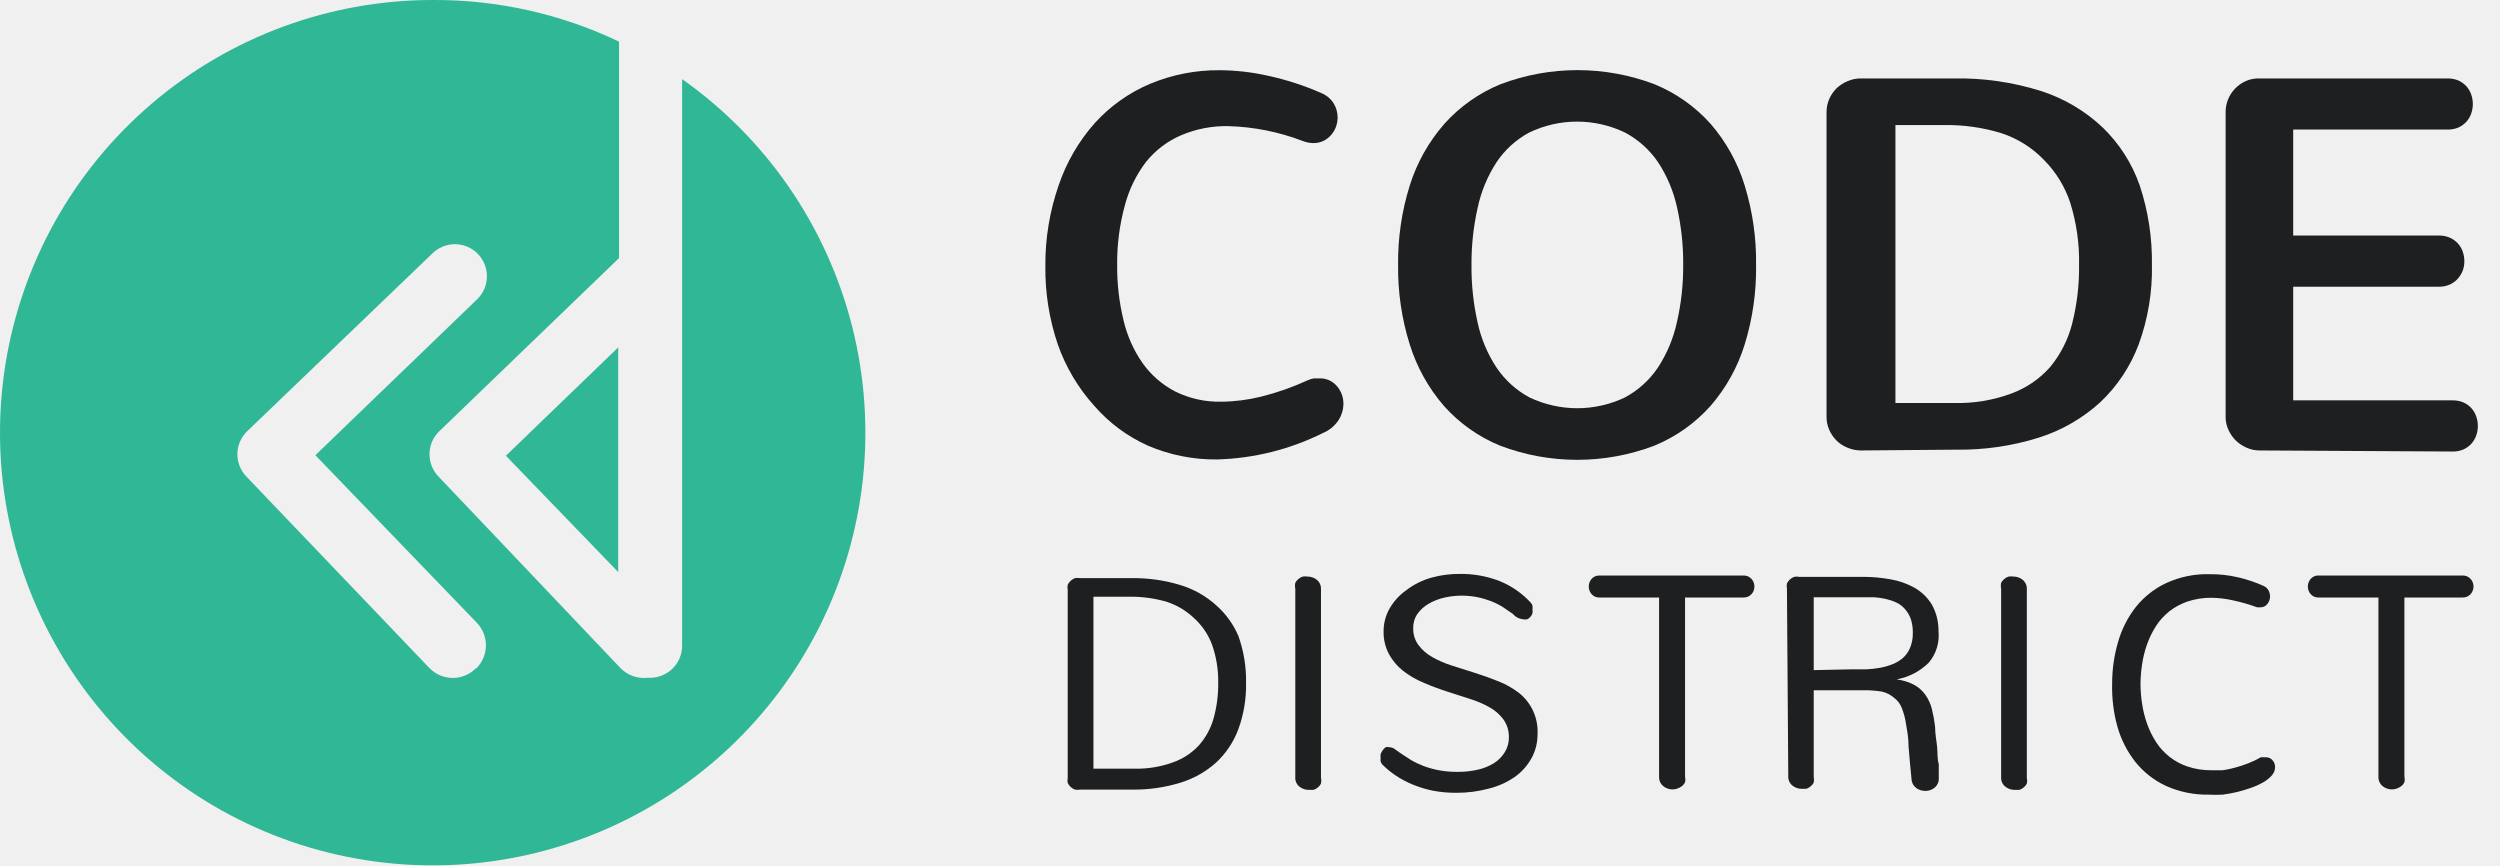
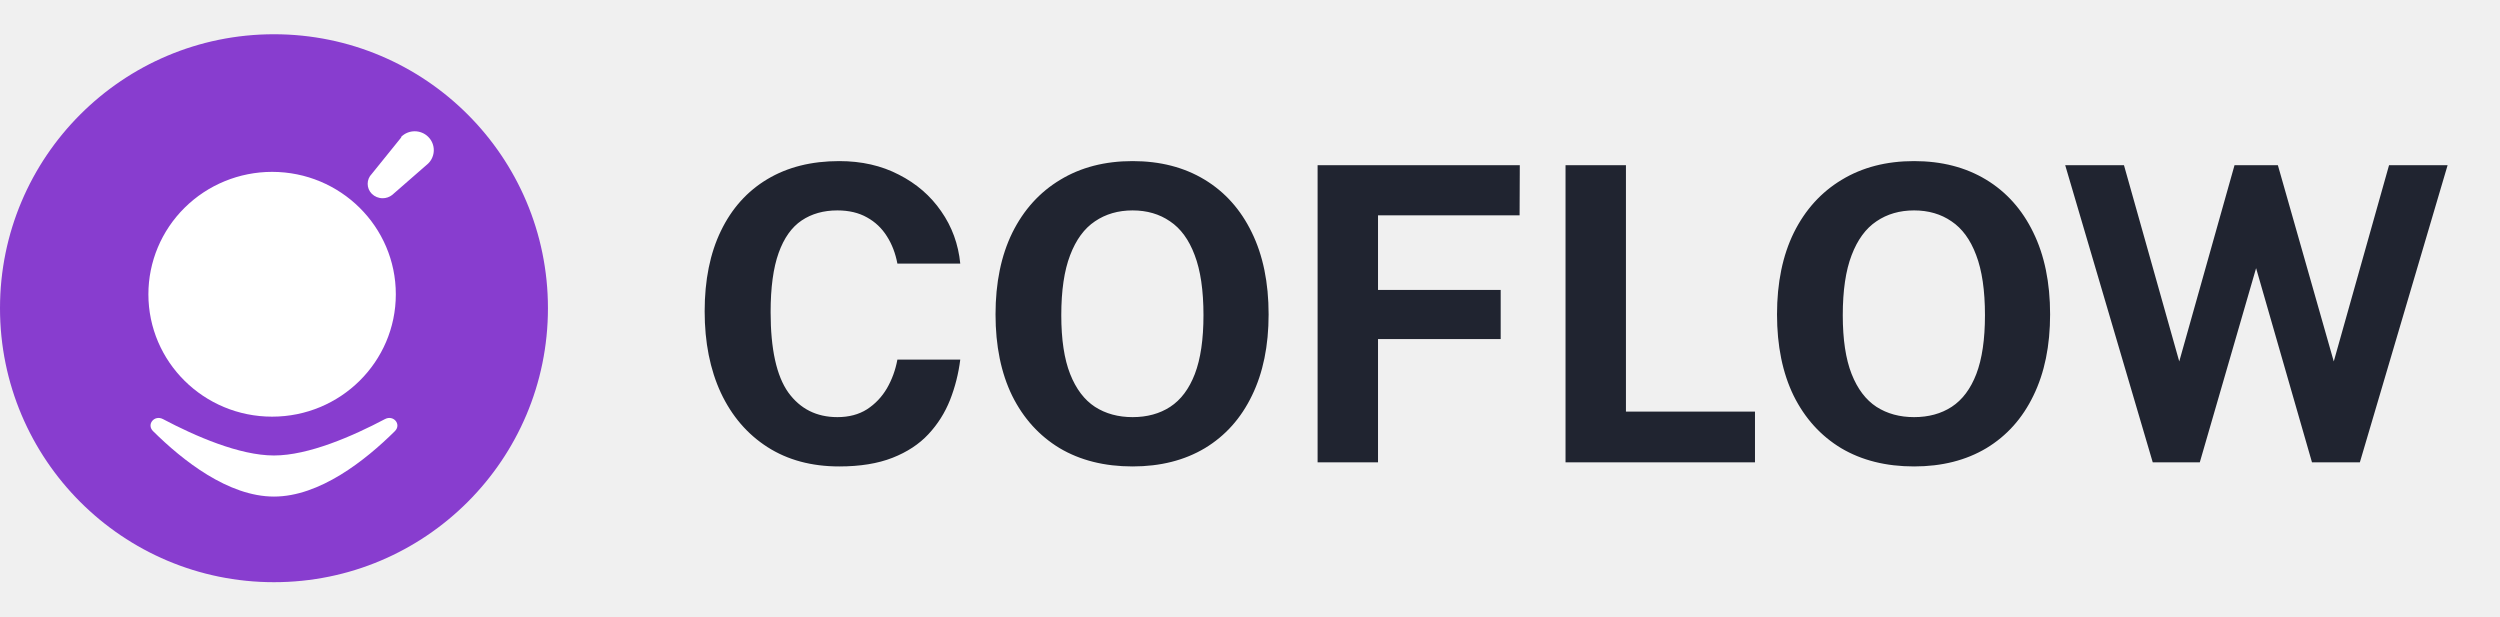
- <svg xmlns="http://www.w3.org/2000/svg" width="104" height="36" viewBox="0 0 104 36" fill="none">
-   <path d="M43.487 11.089C43.476 9.941 43.662 8.8 44.038 7.716C44.361 6.756 44.875 5.871 45.548 5.115C46.188 4.409 46.974 3.853 47.852 3.483C48.764 3.105 49.742 2.914 50.729 2.921C51.411 2.924 52.091 3.002 52.757 3.153C53.514 3.318 54.252 3.558 54.961 3.869C55.175 3.955 55.356 4.105 55.479 4.299C55.586 4.471 55.643 4.669 55.645 4.872C55.646 5.007 55.623 5.141 55.579 5.269C55.532 5.399 55.461 5.518 55.369 5.622C55.28 5.723 55.171 5.806 55.05 5.864C54.915 5.926 54.768 5.957 54.62 5.952C54.472 5.948 54.327 5.918 54.19 5.864C53.203 5.486 52.16 5.277 51.103 5.247C50.422 5.233 49.746 5.364 49.119 5.633C48.556 5.878 48.06 6.256 47.675 6.735C47.265 7.273 46.965 7.888 46.794 8.543C46.573 9.351 46.465 10.185 46.474 11.023C46.467 11.799 46.556 12.572 46.739 13.326C46.889 13.971 47.162 14.581 47.543 15.123C47.896 15.614 48.361 16.015 48.899 16.291C49.492 16.582 50.146 16.726 50.806 16.71C51.363 16.706 51.918 16.635 52.459 16.501C53.118 16.337 53.76 16.112 54.377 15.829C54.465 15.789 54.558 15.759 54.653 15.74H54.906C55.047 15.738 55.187 15.768 55.314 15.829C55.433 15.887 55.538 15.969 55.623 16.071C55.709 16.172 55.776 16.288 55.821 16.413C55.866 16.54 55.888 16.674 55.887 16.81C55.883 17.044 55.814 17.273 55.689 17.471C55.531 17.712 55.305 17.901 55.038 18.011C53.666 18.695 52.162 19.071 50.63 19.113C49.633 19.125 48.645 18.925 47.73 18.529C46.886 18.146 46.134 17.586 45.526 16.887C44.854 16.144 44.337 15.274 44.005 14.329C43.651 13.286 43.476 12.191 43.487 11.089Z" fill="#1D1F21" />
-   <path d="M58.161 11.023C58.148 9.902 58.311 8.786 58.646 7.716C58.942 6.774 59.43 5.903 60.079 5.159C60.722 4.438 61.522 3.872 62.416 3.506C64.482 2.721 66.764 2.721 68.831 3.506C69.725 3.873 70.524 4.438 71.168 5.159C71.81 5.904 72.291 6.775 72.579 7.716C72.908 8.787 73.068 9.903 73.053 11.023C73.069 12.143 72.909 13.259 72.579 14.33C72.287 15.272 71.803 16.143 71.157 16.887C70.513 17.608 69.714 18.173 68.82 18.54C66.753 19.325 64.471 19.325 62.405 18.54C61.51 18.174 60.711 17.608 60.068 16.887C59.423 16.142 58.939 15.271 58.646 14.33C58.31 13.26 58.147 12.144 58.161 11.023ZM61.214 11.023C61.207 11.827 61.292 12.63 61.468 13.415C61.612 14.087 61.882 14.726 62.261 15.3C62.61 15.816 63.079 16.24 63.628 16.534C64.248 16.829 64.926 16.982 65.612 16.982C66.299 16.982 66.977 16.829 67.596 16.534C68.145 16.24 68.615 15.816 68.963 15.3C69.341 14.725 69.61 14.086 69.757 13.415C69.938 12.631 70.027 11.828 70.021 11.023C70.028 10.222 69.943 9.423 69.768 8.642C69.623 7.967 69.353 7.324 68.974 6.746C68.622 6.229 68.149 5.805 67.596 5.512C66.975 5.214 66.296 5.059 65.607 5.059C64.918 5.059 64.238 5.214 63.617 5.512C63.066 5.808 62.597 6.236 62.25 6.757C61.876 7.336 61.611 7.979 61.468 8.653C61.294 9.431 61.209 10.226 61.214 11.023Z" fill="#1D1F21" />
-   <path d="M77.417 18.739C77.228 18.738 77.041 18.701 76.866 18.628C76.693 18.562 76.536 18.46 76.403 18.331C76.273 18.201 76.168 18.047 76.095 17.879C76.02 17.709 75.982 17.524 75.984 17.339V4.674C75.982 4.484 76.02 4.296 76.095 4.123C76.167 3.953 76.272 3.8 76.403 3.671C76.538 3.544 76.695 3.443 76.866 3.373C77.041 3.299 77.228 3.262 77.417 3.263H81.253C82.486 3.238 83.714 3.413 84.891 3.781C85.854 4.088 86.736 4.608 87.47 5.302C88.166 5.975 88.695 6.802 89.013 7.716C89.366 8.782 89.537 9.9 89.52 11.023C89.543 12.15 89.356 13.271 88.969 14.329C88.626 15.242 88.079 16.064 87.371 16.733C86.633 17.406 85.756 17.91 84.803 18.209C83.69 18.557 82.529 18.724 81.364 18.706L77.417 18.739ZM78.85 16.765H81.286C82.102 16.786 82.913 16.651 83.678 16.369C84.298 16.14 84.851 15.761 85.288 15.267C85.722 14.739 86.035 14.121 86.203 13.459C86.403 12.666 86.499 11.851 86.489 11.034C86.508 10.156 86.385 9.282 86.125 8.443C85.903 7.767 85.526 7.151 85.023 6.647C84.537 6.143 83.935 5.765 83.27 5.544C82.496 5.306 81.689 5.19 80.879 5.203H78.85V16.765Z" fill="#1D1F21" />
-   <path d="M93.997 18.739C93.815 18.739 93.634 18.702 93.468 18.628C93.3 18.557 93.147 18.456 93.016 18.331C92.887 18.204 92.782 18.054 92.707 17.89C92.628 17.725 92.587 17.544 92.586 17.361V4.652C92.588 4.289 92.73 3.941 92.983 3.682C93.109 3.552 93.259 3.447 93.424 3.373C93.594 3.298 93.778 3.26 93.964 3.263H101.812C101.971 3.259 102.129 3.289 102.275 3.351C102.401 3.408 102.513 3.491 102.606 3.594C102.694 3.693 102.761 3.809 102.804 3.935C102.848 4.063 102.87 4.197 102.87 4.332C102.869 4.463 102.847 4.594 102.804 4.718C102.762 4.844 102.694 4.96 102.606 5.06C102.513 5.162 102.401 5.245 102.275 5.302C102.129 5.364 101.971 5.395 101.812 5.39H95.397V9.799H101.437C101.6 9.793 101.762 9.823 101.911 9.887C102.037 9.942 102.15 10.022 102.243 10.122C102.336 10.223 102.407 10.342 102.451 10.472C102.495 10.599 102.518 10.733 102.517 10.868C102.518 11 102.496 11.131 102.451 11.254C102.403 11.38 102.332 11.496 102.242 11.596C102.15 11.699 102.037 11.781 101.911 11.838C101.765 11.901 101.607 11.931 101.448 11.927H95.397V16.655H102.01C102.173 16.649 102.335 16.68 102.484 16.744C102.61 16.801 102.723 16.883 102.815 16.986C102.903 17.085 102.971 17.202 103.013 17.328C103.058 17.455 103.08 17.59 103.079 17.725C103.078 17.856 103.056 17.986 103.013 18.11C102.971 18.236 102.904 18.353 102.815 18.452C102.723 18.555 102.61 18.637 102.484 18.695C102.335 18.759 102.173 18.789 102.01 18.783L93.997 18.739Z" fill="#1D1F21" />
-   <path d="M44.935 32.847C44.863 32.863 44.788 32.863 44.715 32.847C44.65 32.822 44.59 32.784 44.539 32.737C44.488 32.691 44.447 32.634 44.417 32.572C44.403 32.503 44.403 32.431 44.417 32.362V24.536C44.403 24.467 44.403 24.396 44.417 24.327C44.447 24.265 44.488 24.209 44.539 24.162C44.59 24.115 44.65 24.078 44.715 24.051C44.788 24.037 44.863 24.037 44.935 24.051H47.052C47.746 24.039 48.438 24.135 49.102 24.338C49.659 24.506 50.171 24.796 50.601 25.187C50.996 25.537 51.308 25.97 51.516 26.454C51.741 27.084 51.849 27.748 51.836 28.416C51.848 29.07 51.739 29.72 51.516 30.334C51.32 30.863 51.003 31.339 50.59 31.723C50.161 32.107 49.653 32.393 49.102 32.561C48.452 32.76 47.776 32.857 47.096 32.847H44.935ZM45.487 31.977H47.206C47.739 31.988 48.269 31.902 48.771 31.723C49.192 31.579 49.571 31.333 49.874 31.007C50.155 30.689 50.362 30.312 50.48 29.904C50.616 29.424 50.682 28.927 50.678 28.427C50.689 27.884 50.604 27.343 50.425 26.829C50.27 26.408 50.017 26.03 49.686 25.727C49.358 25.411 48.962 25.173 48.529 25.032C48.017 24.885 47.486 24.815 46.953 24.823H45.487V31.977Z" fill="#1D1F21" />
-   <path d="M53.884 24.481C53.867 24.405 53.867 24.326 53.884 24.25C53.914 24.185 53.96 24.129 54.016 24.084C54.068 24.041 54.128 24.008 54.192 23.985C54.262 23.974 54.332 23.974 54.402 23.985C54.538 23.986 54.67 24.032 54.776 24.117C54.835 24.165 54.882 24.226 54.913 24.294C54.943 24.363 54.957 24.439 54.953 24.514V32.362C54.97 32.439 54.97 32.518 54.953 32.594C54.922 32.659 54.877 32.715 54.821 32.759C54.769 32.803 54.709 32.837 54.644 32.858H54.435C54.298 32.858 54.166 32.811 54.06 32.726C54 32.679 53.953 32.619 53.922 32.55C53.892 32.48 53.878 32.405 53.884 32.329V24.481Z" fill="#1D1F21" />
-   <path d="M58.791 26.146C58.784 26.395 58.862 26.64 59.012 26.84C59.166 27.043 59.362 27.212 59.585 27.336C59.844 27.482 60.117 27.6 60.401 27.689L61.337 27.986C61.69 28.097 62.028 28.218 62.352 28.35C62.656 28.47 62.942 28.634 63.2 28.835C63.457 29.041 63.66 29.306 63.792 29.608C63.924 29.909 63.982 30.238 63.961 30.566C63.961 30.909 63.874 31.247 63.707 31.547C63.535 31.858 63.294 32.126 63.002 32.329C62.667 32.557 62.294 32.722 61.9 32.814C61.468 32.928 61.023 32.983 60.577 32.98C60.252 32.982 59.927 32.953 59.607 32.892C59.32 32.834 59.04 32.749 58.769 32.638C58.522 32.536 58.286 32.411 58.064 32.263C57.861 32.129 57.673 31.974 57.502 31.8C57.47 31.766 57.447 31.724 57.435 31.679C57.428 31.635 57.428 31.591 57.435 31.547C57.425 31.488 57.425 31.429 57.435 31.37C57.457 31.311 57.486 31.256 57.524 31.205C57.558 31.159 57.599 31.118 57.645 31.084C57.692 31.069 57.742 31.069 57.788 31.084C57.872 31.084 57.953 31.111 58.02 31.161L58.251 31.326L58.692 31.613C58.861 31.713 59.038 31.797 59.221 31.866C59.428 31.944 59.642 32.003 59.86 32.043C60.111 32.089 60.366 32.111 60.621 32.109C60.906 32.113 61.191 32.083 61.47 32.021C61.711 31.968 61.942 31.875 62.153 31.745C62.337 31.627 62.492 31.469 62.605 31.282C62.713 31.102 62.77 30.897 62.77 30.687C62.778 30.42 62.701 30.158 62.55 29.938C62.397 29.73 62.202 29.557 61.977 29.43C61.718 29.284 61.445 29.166 61.161 29.078L60.235 28.78C59.89 28.67 59.556 28.545 59.232 28.405C58.925 28.279 58.635 28.113 58.372 27.909C58.128 27.718 57.925 27.477 57.777 27.204C57.626 26.915 57.55 26.593 57.557 26.267C57.555 25.931 57.643 25.6 57.81 25.308C57.981 25.012 58.214 24.756 58.494 24.558C58.809 24.316 59.168 24.136 59.552 24.029C59.932 23.924 60.325 23.872 60.72 23.875C61.289 23.866 61.854 23.967 62.385 24.173C62.88 24.374 63.324 24.683 63.685 25.076C63.717 25.111 63.74 25.152 63.751 25.198C63.757 25.249 63.757 25.301 63.751 25.352C63.758 25.403 63.758 25.455 63.751 25.506C63.736 25.559 63.71 25.608 63.674 25.65C63.638 25.695 63.593 25.733 63.542 25.76C63.477 25.776 63.409 25.776 63.344 25.76C63.184 25.742 63.038 25.663 62.936 25.54L62.517 25.253C62.363 25.157 62.201 25.076 62.032 25.01C61.849 24.94 61.661 24.884 61.47 24.845C61.256 24.801 61.038 24.779 60.819 24.779C60.578 24.779 60.338 24.804 60.103 24.856C59.871 24.907 59.648 24.992 59.442 25.11C59.248 25.218 59.083 25.369 58.957 25.55C58.84 25.726 58.782 25.935 58.791 26.146Z" fill="#1D1F21" />
-   <path d="M66.549 24.856C66.485 24.86 66.421 24.849 66.361 24.825C66.302 24.8 66.249 24.762 66.207 24.713C66.133 24.625 66.092 24.514 66.092 24.399C66.092 24.284 66.133 24.173 66.207 24.085C66.249 24.036 66.302 23.998 66.361 23.973C66.421 23.948 66.485 23.938 66.549 23.942H72.512C72.578 23.937 72.644 23.947 72.705 23.972C72.766 23.997 72.821 24.035 72.865 24.085C72.942 24.172 72.984 24.283 72.984 24.399C72.984 24.515 72.942 24.627 72.865 24.713C72.821 24.762 72.766 24.801 72.705 24.826C72.644 24.851 72.578 24.861 72.512 24.856H70.098V32.308C70.115 32.384 70.115 32.463 70.098 32.539C70.068 32.604 70.023 32.661 69.966 32.705C69.91 32.749 69.847 32.782 69.779 32.804C69.681 32.839 69.576 32.848 69.474 32.83C69.371 32.813 69.275 32.77 69.194 32.705C69.135 32.657 69.089 32.597 69.058 32.528C69.027 32.459 69.014 32.383 69.018 32.308V24.856H66.549Z" fill="#1D1F21" />
-   <path d="M74.337 24.482C74.322 24.413 74.322 24.341 74.337 24.272C74.367 24.21 74.408 24.154 74.459 24.107C74.511 24.06 74.57 24.023 74.635 23.997C74.708 23.982 74.783 23.982 74.855 23.997H77.523C77.892 23.999 78.261 24.032 78.625 24.096C78.981 24.153 79.324 24.273 79.639 24.448C79.938 24.617 80.189 24.86 80.367 25.154C80.553 25.491 80.648 25.871 80.642 26.256C80.666 26.488 80.643 26.723 80.575 26.947C80.507 27.17 80.395 27.377 80.246 27.557C79.88 27.924 79.41 28.17 78.901 28.262C79.159 28.295 79.409 28.374 79.639 28.494C79.823 28.597 79.981 28.74 80.102 28.913C80.225 29.09 80.314 29.288 80.367 29.497C80.426 29.736 80.47 29.979 80.499 30.224C80.499 30.544 80.565 30.841 80.587 31.106C80.609 31.371 80.587 31.591 80.653 31.779V32.352C80.66 32.428 80.648 32.505 80.62 32.575C80.591 32.646 80.546 32.709 80.488 32.76C80.378 32.854 80.237 32.905 80.091 32.903C79.957 32.903 79.825 32.86 79.716 32.782C79.656 32.736 79.607 32.678 79.573 32.611C79.538 32.545 79.52 32.471 79.518 32.396C79.467 31.889 79.426 31.444 79.397 31.062C79.397 30.676 79.331 30.357 79.287 30.092C79.253 29.869 79.194 29.651 79.11 29.442C79.047 29.28 78.94 29.139 78.802 29.034C78.653 28.905 78.475 28.814 78.284 28.769C78.025 28.729 77.763 28.71 77.501 28.714H75.451V32.319C75.467 32.395 75.467 32.474 75.451 32.55C75.42 32.615 75.375 32.671 75.318 32.715C75.266 32.76 75.207 32.793 75.142 32.815H74.944C74.807 32.814 74.675 32.767 74.569 32.682C74.509 32.636 74.462 32.575 74.431 32.506C74.4 32.437 74.387 32.361 74.392 32.285L74.337 24.482ZM77.082 27.843H77.655C77.847 27.834 78.039 27.812 78.228 27.777C78.406 27.744 78.58 27.693 78.746 27.623C78.904 27.561 79.05 27.471 79.176 27.358C79.301 27.241 79.399 27.098 79.463 26.939C79.54 26.747 79.578 26.541 79.573 26.333C79.579 26.131 79.549 25.93 79.485 25.738C79.428 25.583 79.342 25.441 79.231 25.319C79.13 25.207 79.006 25.117 78.868 25.055C78.726 24.991 78.578 24.944 78.427 24.911C78.271 24.878 78.112 24.856 77.953 24.845H75.451V27.877L77.082 27.843Z" fill="#1D1F21" />
-   <path d="M83.247 24.481C83.23 24.405 83.23 24.326 83.247 24.25C83.278 24.185 83.323 24.129 83.379 24.084C83.432 24.041 83.491 24.008 83.556 23.985C83.625 23.974 83.696 23.974 83.765 23.985C83.901 23.986 84.033 24.032 84.14 24.117C84.199 24.165 84.245 24.226 84.276 24.294C84.307 24.363 84.32 24.439 84.316 24.514V32.362C84.333 32.439 84.333 32.518 84.316 32.594C84.286 32.659 84.24 32.715 84.184 32.759C84.132 32.803 84.072 32.837 84.007 32.858H83.798C83.662 32.858 83.53 32.811 83.423 32.726C83.364 32.679 83.316 32.619 83.286 32.55C83.255 32.48 83.242 32.405 83.247 32.329V24.481Z" fill="#1D1F21" />
-   <path d="M87.865 28.449C87.863 27.864 87.945 27.281 88.108 26.719C88.259 26.182 88.514 25.681 88.857 25.242C89.199 24.819 89.632 24.48 90.125 24.25C90.685 23.995 91.296 23.871 91.911 23.886C92.315 23.882 92.718 23.926 93.112 24.018C93.471 24.103 93.822 24.221 94.159 24.371C94.248 24.409 94.321 24.475 94.369 24.558C94.411 24.636 94.434 24.723 94.435 24.812C94.434 24.924 94.395 25.033 94.325 25.121C94.292 25.166 94.249 25.203 94.199 25.228C94.149 25.253 94.094 25.265 94.038 25.264H93.895C93.571 25.145 93.24 25.049 92.903 24.977C92.606 24.909 92.303 24.872 91.999 24.867C91.662 24.864 91.327 24.916 91.007 25.021C90.732 25.114 90.475 25.252 90.246 25.429C90.03 25.6 89.844 25.805 89.695 26.035C89.541 26.273 89.415 26.529 89.32 26.796C89.223 27.068 89.153 27.348 89.111 27.634C89.069 27.907 89.047 28.184 89.045 28.46C89.047 28.734 89.069 29.006 89.111 29.276C89.153 29.561 89.223 29.842 89.32 30.114C89.415 30.381 89.541 30.637 89.695 30.874C90.004 31.352 90.467 31.71 91.007 31.889C91.327 31.994 91.662 32.047 91.999 32.043H92.462C92.636 32.017 92.81 31.98 92.98 31.933C93.163 31.884 93.343 31.825 93.52 31.756C93.703 31.686 93.88 31.601 94.049 31.503H94.159H94.269C94.32 31.502 94.37 31.513 94.415 31.534C94.461 31.555 94.501 31.585 94.534 31.624C94.606 31.702 94.645 31.805 94.644 31.91C94.643 32.037 94.596 32.158 94.512 32.252C94.411 32.367 94.292 32.463 94.159 32.539C93.998 32.632 93.828 32.709 93.652 32.77C93.267 32.91 92.868 33.006 92.462 33.057C92.278 33.068 92.094 33.068 91.911 33.057C91.288 33.072 90.671 32.948 90.103 32.693C89.61 32.464 89.176 32.124 88.835 31.701C88.492 31.266 88.237 30.768 88.086 30.235C87.924 29.654 87.85 29.052 87.865 28.449Z" fill="#1D1F21" />
-   <path d="M96.463 24.856C96.399 24.86 96.335 24.849 96.275 24.825C96.216 24.8 96.163 24.762 96.121 24.713C96.047 24.625 96.006 24.514 96.006 24.399C96.006 24.284 96.047 24.173 96.121 24.085C96.163 24.036 96.216 23.998 96.275 23.973C96.335 23.948 96.399 23.938 96.463 23.942H102.426C102.492 23.937 102.558 23.947 102.619 23.972C102.681 23.997 102.735 24.035 102.779 24.085C102.856 24.172 102.898 24.283 102.898 24.399C102.898 24.515 102.856 24.627 102.779 24.713C102.735 24.762 102.681 24.801 102.619 24.826C102.558 24.851 102.492 24.861 102.426 24.856H100.023V32.308C100.04 32.384 100.04 32.463 100.023 32.539C99.993 32.604 99.948 32.661 99.891 32.705C99.835 32.749 99.772 32.782 99.704 32.804C99.606 32.839 99.501 32.848 99.399 32.83C99.296 32.813 99.2 32.77 99.12 32.705C99.061 32.657 99.014 32.597 98.983 32.528C98.953 32.459 98.939 32.383 98.943 32.308V24.856H96.463Z" fill="#1D1F21" />
-   <path d="M28.376 3.307V26.862C28.376 27.214 28.237 27.552 27.989 27.802C27.741 28.051 27.405 28.193 27.053 28.196H26.932C26.731 28.217 26.528 28.194 26.337 28.127C26.147 28.06 25.973 27.952 25.829 27.81L18.257 19.841C18.007 19.591 17.867 19.252 17.867 18.898C17.867 18.545 18.007 18.206 18.257 17.956L25.752 10.736V1.731C23.343 0.582 20.706 -0.01 18.036 0C13.739 -0.009 9.581 1.52 6.313 4.31C3.045 7.1 0.883 10.967 0.217 15.213C-0.448 19.458 0.427 23.801 2.685 27.457C4.942 31.113 8.434 33.841 12.527 35.148C16.621 36.454 21.047 36.253 25.005 34.581C28.963 32.909 32.193 29.875 34.11 26.03C36.027 22.184 36.504 17.779 35.457 13.612C34.409 9.444 31.905 5.789 28.398 3.307H28.376ZM19.789 27.81C19.535 28.061 19.192 28.202 18.835 28.202C18.479 28.202 18.136 28.061 17.882 27.81L10.265 19.841C10.016 19.591 9.875 19.252 9.875 18.898C9.875 18.545 10.016 18.206 10.265 17.956L17.981 10.549C18.231 10.299 18.57 10.159 18.924 10.159C19.277 10.159 19.616 10.299 19.866 10.549C20.116 10.799 20.256 11.138 20.256 11.491C20.256 11.845 20.116 12.184 19.866 12.434L13.12 18.937L19.822 25.892C20.073 26.146 20.214 26.489 20.214 26.846C20.214 27.203 20.073 27.545 19.822 27.799" fill="#30B795" />
-   <path d="M21.045 18.959L25.718 23.798V14.451L21.045 18.959Z" fill="#30B795" />
+ <svg xmlns="http://www.w3.org/2000/svg" width="146" height="36" viewBox="0 0 146 36" fill="none">
+   <g clip-path="url(#clip0_581_2210)">
+     <circle cx="16" cy="18" r="16" fill="#883DCF" />
+     <mask id="path-2-inside-1_581_2210" fill="white">
+       <path d="M16 29C18.665 29 21.33 26.895 23.061 25.179C23.46 24.783 22.979 24.212 22.482 24.475C20.601 25.469 18.018 26.6 16 26.6C13.982 26.6 11.399 25.469 9.518 24.475C9.021 24.212 8.54 24.783 8.939 25.179C10.67 26.895 13.335 29 16 29Z" />
+     </mask>
+     <path d="M23.061 25.179L25.173 27.309V27.309L23.061 25.179ZM8.939 25.179L6.827 27.309H6.827L8.939 25.179ZM9.518 24.475L10.92 21.823L10.92 21.823L9.518 24.475ZM22.482 24.475L21.08 21.823L21.08 21.823L22.482 24.475ZM20.948 23.049C20.178 23.813 19.265 24.595 18.32 25.171C17.349 25.763 16.567 26 16 26V32C18.098 32 19.981 31.185 21.442 30.295C22.928 29.39 24.213 28.262 25.173 27.309L20.948 23.049ZM16 26C15.433 26 14.651 25.763 13.68 25.171C12.735 24.595 11.822 23.813 11.052 23.049L6.827 27.309C7.787 28.262 9.072 29.39 10.558 30.295C12.019 31.185 13.902 32 16 32V26ZM8.116 27.127C9.131 27.664 10.383 28.263 11.693 28.734C12.967 29.191 14.492 29.6 16 29.6V23.6C15.49 23.6 14.714 23.443 13.722 23.087C12.766 22.744 11.785 22.28 10.92 21.823L8.116 27.127ZM16 29.6C17.508 29.6 19.033 29.191 20.307 28.734C21.617 28.263 22.869 27.664 23.884 27.127L21.08 21.823C20.215 22.28 19.234 22.744 18.279 23.087C17.286 23.443 16.51 23.6 16 23.6V29.6ZM25.173 27.309C25.767 26.72 26.178 25.899 26.207 24.959C26.236 24.055 25.905 23.253 25.415 22.663C24.411 21.455 22.632 21.002 21.08 21.823L23.884 27.127C22.829 27.685 21.539 27.387 20.8 26.497C20.442 26.067 20.188 25.465 20.21 24.771C20.233 24.041 20.554 23.44 20.948 23.049L25.173 27.309ZM11.052 23.049C11.446 23.44 11.767 24.041 11.79 24.771C11.812 25.465 11.557 26.067 11.2 26.497C10.461 27.387 9.171 27.685 8.116 27.127L10.92 21.823C9.368 21.002 7.589 21.455 6.585 22.663C6.095 23.253 5.764 24.055 5.793 24.959C5.822 25.899 6.233 26.72 6.827 27.309L11.052 23.049Z" fill="white" mask="url(#path-2-inside-1_581_2210)" />
+     <path d="M21.712 11.316C21.392 10.994 21.392 10.478 21.712 10.155L23.43 8.027L23.43 7.99C23.866 7.559 24.571 7.559 25.007 7.99C25.442 8.42 25.442 9.119 25.007 9.549L22.982 11.316L22.906 11.383C22.748 11.508 22.551 11.577 22.347 11.577C22.108 11.577 21.88 11.483 21.712 11.316ZM8.666 17.185C8.666 15.289 9.428 13.471 10.783 12.131C12.138 10.79 13.975 10.037 15.891 10.037C19.882 10.037 23.116 13.238 23.116 17.185C23.116 21.133 19.882 24.333 15.891 24.333C11.901 24.333 8.666 21.133 8.666 17.185Z" fill="white" />
+   </g>
+   <path d="M49.012 9.408C50.316 9.408 51.476 9.672 52.492 10.2C53.516 10.72 54.34 11.432 54.964 12.336C55.596 13.24 55.968 14.26 56.08 15.396H52.408C52.296 14.796 52.092 14.264 51.796 13.8C51.5 13.328 51.112 12.96 50.632 12.696C50.152 12.424 49.576 12.288 48.904 12.288C48.096 12.288 47.4 12.484 46.816 12.876C46.232 13.268 45.784 13.9 45.472 14.772C45.16 15.644 45.004 16.796 45.004 18.228C45.004 20.388 45.348 21.952 46.036 22.92C46.732 23.88 47.688 24.36 48.904 24.36C49.576 24.36 50.152 24.208 50.632 23.904C51.112 23.592 51.5 23.184 51.796 22.68C52.092 22.168 52.296 21.608 52.408 21H56.08C55.976 21.824 55.776 22.612 55.48 23.364C55.184 24.108 54.764 24.772 54.22 25.356C53.676 25.94 52.976 26.4 52.12 26.736C51.264 27.072 50.228 27.24 49.012 27.24C47.396 27.24 46 26.864 44.824 26.112C43.648 25.36 42.74 24.304 42.1 22.944C41.468 21.584 41.152 19.996 41.152 18.18C41.152 16.356 41.468 14.792 42.1 13.488C42.732 12.176 43.636 11.168 44.812 10.464C45.988 9.76 47.388 9.408 49.012 9.408ZM66.143 27.24C64.503 27.24 63.083 26.884 61.883 26.172C60.691 25.452 59.767 24.432 59.111 23.112C58.463 21.784 58.139 20.2 58.139 18.36C58.139 16.512 58.467 14.92 59.123 13.584C59.787 12.248 60.719 11.22 61.919 10.5C63.119 9.772 64.527 9.408 66.143 9.408C67.751 9.408 69.151 9.768 70.343 10.488C71.535 11.208 72.455 12.236 73.103 13.572C73.759 14.908 74.087 16.504 74.087 18.36C74.087 20.192 73.763 21.772 73.115 23.1C72.475 24.428 71.559 25.452 70.367 26.172C69.175 26.884 67.767 27.24 66.143 27.24ZM66.143 24.36C66.991 24.36 67.723 24.16 68.339 23.76C68.963 23.352 69.443 22.712 69.779 21.84C70.115 20.96 70.283 19.816 70.283 18.408C70.283 16.96 70.111 15.788 69.767 14.892C69.431 13.996 68.951 13.34 68.327 12.924C67.711 12.5 66.983 12.288 66.143 12.288C65.303 12.288 64.571 12.5 63.947 12.924C63.323 13.34 62.839 14 62.495 14.904C62.151 15.8 61.979 16.968 61.979 18.408C61.979 19.824 62.151 20.968 62.495 21.84C62.839 22.712 63.323 23.352 63.947 23.76C64.571 24.16 65.303 24.36 66.143 24.36ZM76.948 9.648H88.756L88.744 12.576H80.476V16.932H87.64V19.8H80.476V27H76.948V9.648ZM91.427 9.648H94.955V24.036H102.491V27H91.427V9.648ZM111.782 27.24C110.142 27.24 108.722 26.884 107.522 26.172C106.33 25.452 105.406 24.432 104.75 23.112C104.102 21.784 103.778 20.2 103.778 18.36C103.778 16.512 104.106 14.92 104.762 13.584C105.426 12.248 106.358 11.22 107.558 10.5C108.758 9.772 110.166 9.408 111.782 9.408C113.39 9.408 114.79 9.768 115.982 10.488C117.174 11.208 118.094 12.236 118.742 13.572C119.398 14.908 119.726 16.504 119.726 18.36C119.726 20.192 119.402 21.772 118.754 23.1C118.114 24.428 117.198 25.452 116.006 26.172C114.814 26.884 113.406 27.24 111.782 27.24ZM111.782 24.36C112.63 24.36 113.362 24.16 113.978 23.76C114.602 23.352 115.082 22.712 115.418 21.84C115.754 20.96 115.922 19.816 115.922 18.408C115.922 16.96 115.75 15.788 115.406 14.892C115.07 13.996 114.59 13.34 113.966 12.924C113.35 12.5 112.622 12.288 111.782 12.288C110.942 12.288 110.21 12.5 109.586 12.924C108.962 13.34 108.478 14 108.134 14.904C107.79 15.8 107.618 16.968 107.618 18.408C107.618 19.824 107.79 20.968 108.134 21.84C108.478 22.712 108.962 23.352 109.586 23.76C110.21 24.16 110.942 24.36 111.782 24.36ZM142.94 9.648L137.816 27H135.02L131.756 15.66L128.468 27H125.72L120.608 9.648H124.04L127.268 21.108L130.496 9.648H133.028L136.292 21.108L139.52 9.648H142.94Z" fill="#202430" />
+   <defs>
+     <clipPath id="clip0_581_2210">
+       <rect width="32" height="32" fill="white" transform="translate(0 2)" />
+     </clipPath>
+   </defs>
</svg>
